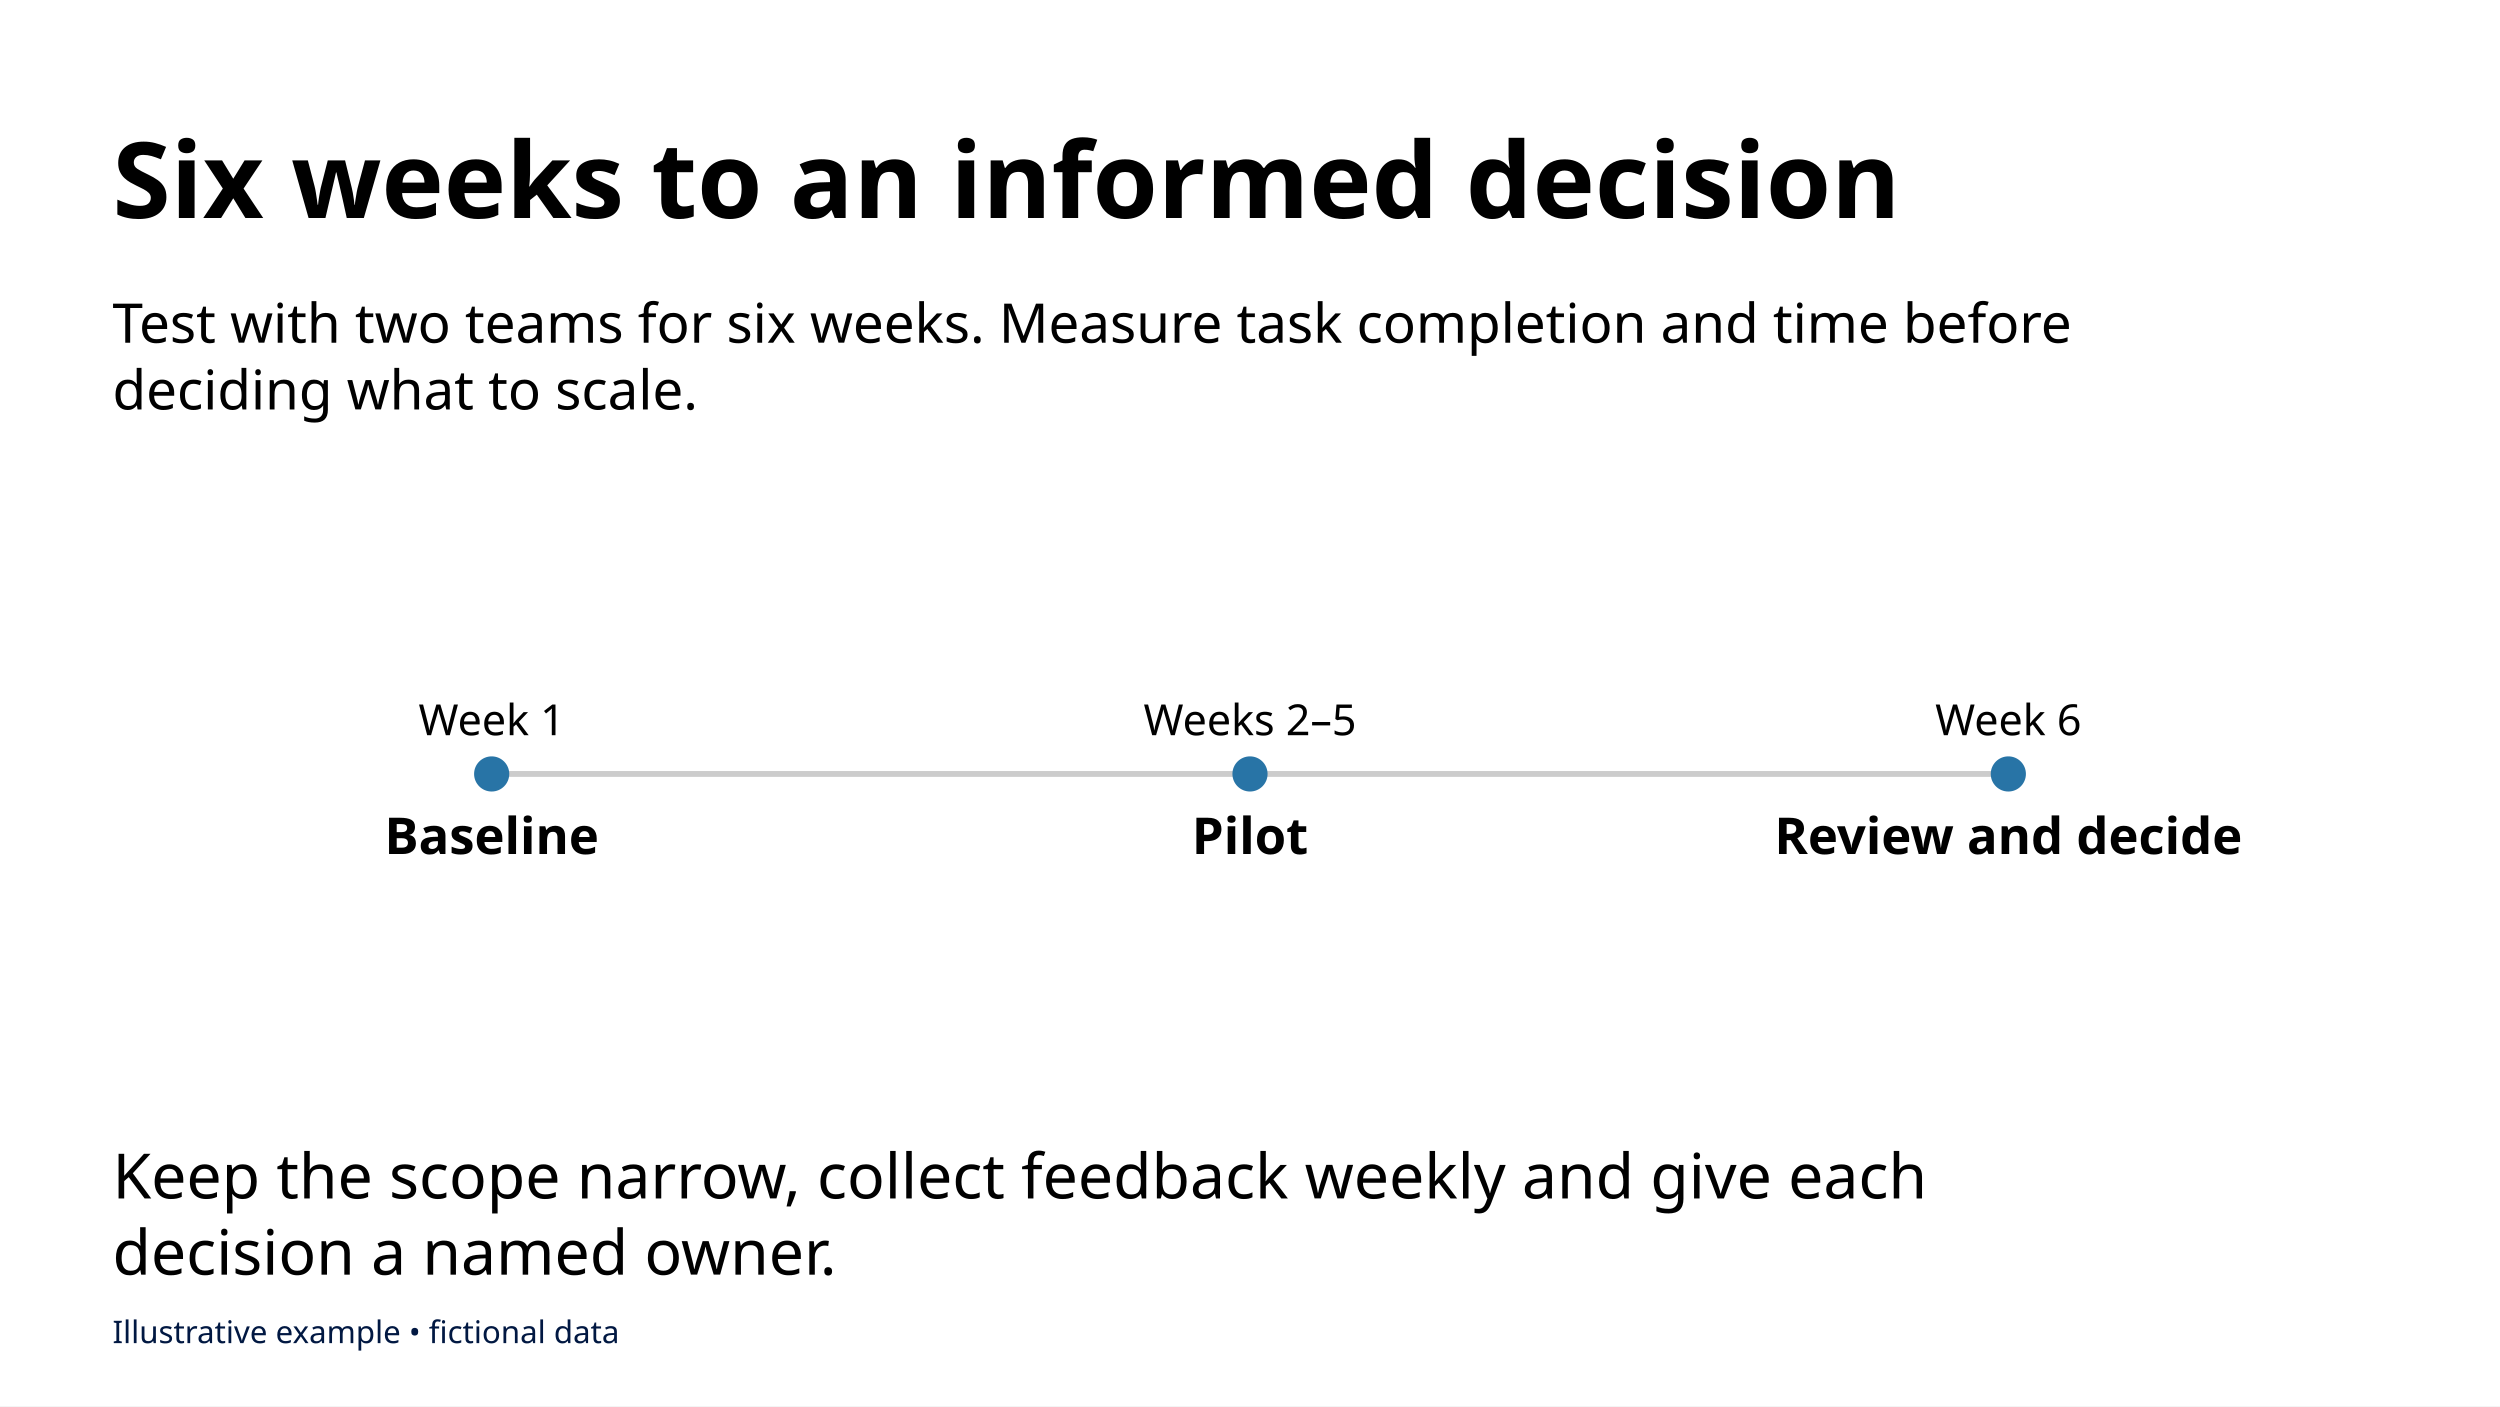
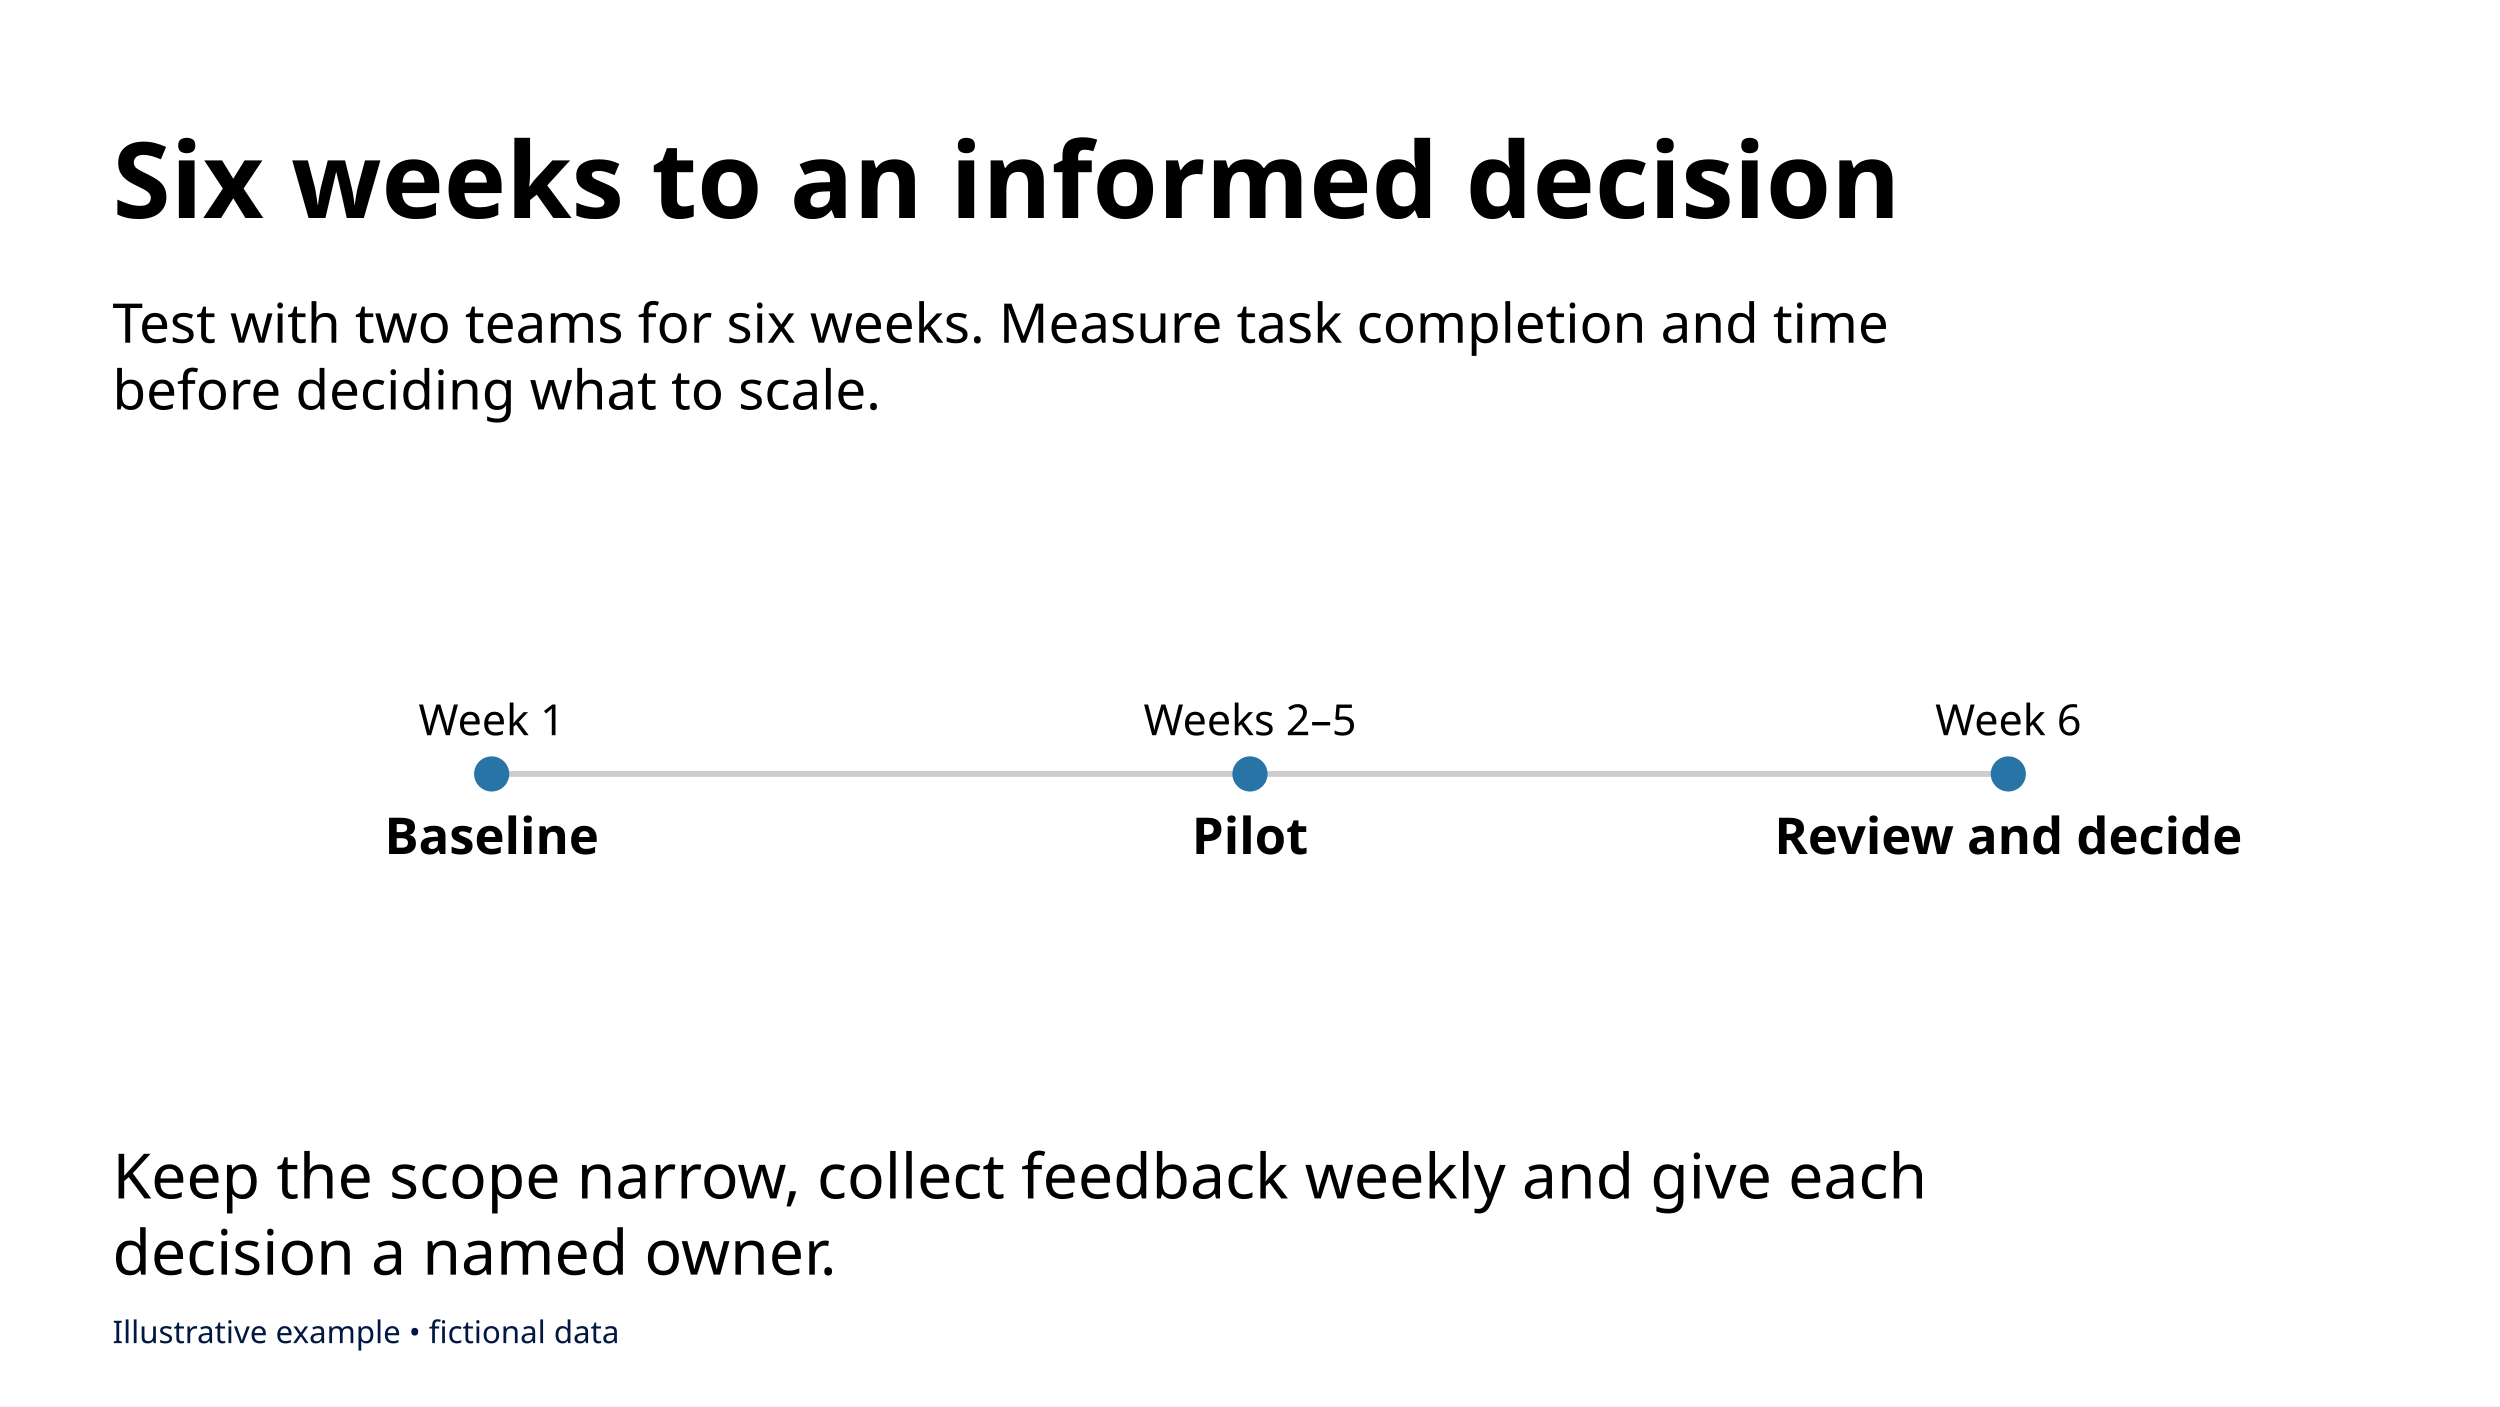
<svg xmlns="http://www.w3.org/2000/svg" aria-label="Six weeks to an informed decision" aria-roledescription="slide" height="720" role="group" viewBox="0 0 1280 720" width="1280">
  <rect aria-hidden="true" fill="#FFFFFF" height="720" opacity="1" width="1280" x="0" y="0" />
  <g>
    <text fill="#000000" font-family="Aptos Display, sans-serif" font-size="54" font-weight="700" style="white-space:pre" text-anchor="start" x="57.6" xml:space="preserve" y="111.6">Six weeks to an informed decision</text>
  </g>
  <g>
-     <text fill="#000000" font-family="Aptos, sans-serif" font-size="28" font-weight="400" style="white-space:pre" text-anchor="start" x="57.6" xml:space="preserve" y="175.48">Test with two teams for six weeks. Measure task completion and time before </text>
-     <text fill="#000000" font-family="Aptos, sans-serif" font-size="28" font-weight="400" style="white-space:pre" text-anchor="start" x="57.6" xml:space="preserve" y="209.64">deciding what to scale.</text>
+     <text fill="#000000" font-family="Aptos, sans-serif" font-size="28" font-weight="400" style="white-space:pre" text-anchor="start" x="57.6" xml:space="preserve" y="175.48">Test with two teams for six weeks. Measure task completion and time </text>
+     <text fill="#000000" font-family="Aptos, sans-serif" font-size="28" font-weight="400" style="white-space:pre" text-anchor="start" x="57.6" xml:space="preserve" y="209.64">before deciding what to scale.</text>
  </g>
  <g>
    <line aria-hidden="true" stroke="#CCCCCC" stroke-width="3" x1="251.733" x2="1028.267" y1="396.26" y2="396.26" />
    <circle aria-hidden="true" cx="251.733" cy="396.26" fill="#2874A6" r="9" />
    <circle aria-hidden="true" cx="640" cy="396.26" fill="#2874A6" r="9" />
    <circle aria-hidden="true" cx="1028.267" cy="396.26" fill="#2874A6" r="9" />
    <g>
      <g>
        <text fill="#000000" font-family="Aptos, sans-serif" font-size="22" font-weight="500" style="white-space:pre" text-anchor="middle" x="251.733" xml:space="preserve" y="376.42">Week 1</text>
      </g>
    </g>
    <g>
      <g>
        <text fill="#000000" font-family="Aptos, sans-serif" font-size="26" font-weight="600" style="white-space:pre" text-anchor="middle" x="251.733" xml:space="preserve" y="437.26">Baseline</text>
      </g>
    </g>
    <g>
      <g>
        <text fill="#000000" font-family="Aptos, sans-serif" font-size="22" font-weight="500" style="white-space:pre" text-anchor="middle" x="640" xml:space="preserve" y="376.42">Weeks 2–5</text>
      </g>
    </g>
    <g>
      <g>
        <text fill="#000000" font-family="Aptos, sans-serif" font-size="26" font-weight="600" style="white-space:pre" text-anchor="middle" x="640" xml:space="preserve" y="437.26">Pilot</text>
      </g>
    </g>
    <g>
      <g>
        <text fill="#000000" font-family="Aptos, sans-serif" font-size="22" font-weight="500" style="white-space:pre" text-anchor="middle" x="1028.267" xml:space="preserve" y="376.42">Week 6</text>
      </g>
    </g>
    <g>
      <g>
        <text fill="#000000" font-family="Aptos, sans-serif" font-size="26" font-weight="600" style="white-space:pre" text-anchor="middle" x="1028.267" xml:space="preserve" y="437.26">Review and decide</text>
      </g>
    </g>
  </g>
  <g>
    <text fill="#000000" font-family="Aptos, sans-serif" font-size="32" font-weight="400" style="white-space:pre" text-anchor="start" x="57.6" xml:space="preserve" y="613.6">Keep the scope narrow, collect feedback weekly and give each </text>
    <text fill="#000000" font-family="Aptos, sans-serif" font-size="32" font-weight="400" style="white-space:pre" text-anchor="start" x="57.6" xml:space="preserve" y="652.64">decision a named owner.</text>
  </g>
  <g />
  <g>
    <g>
      <g>
        <text fill="#011842" font-family="Aptos, sans-serif" font-size="16" font-weight="400" style="white-space:pre" text-anchor="start" x="57.6" xml:space="preserve" y="687.68">Illustrative example • fictional data</text>
      </g>
    </g>
  </g>
</svg>
